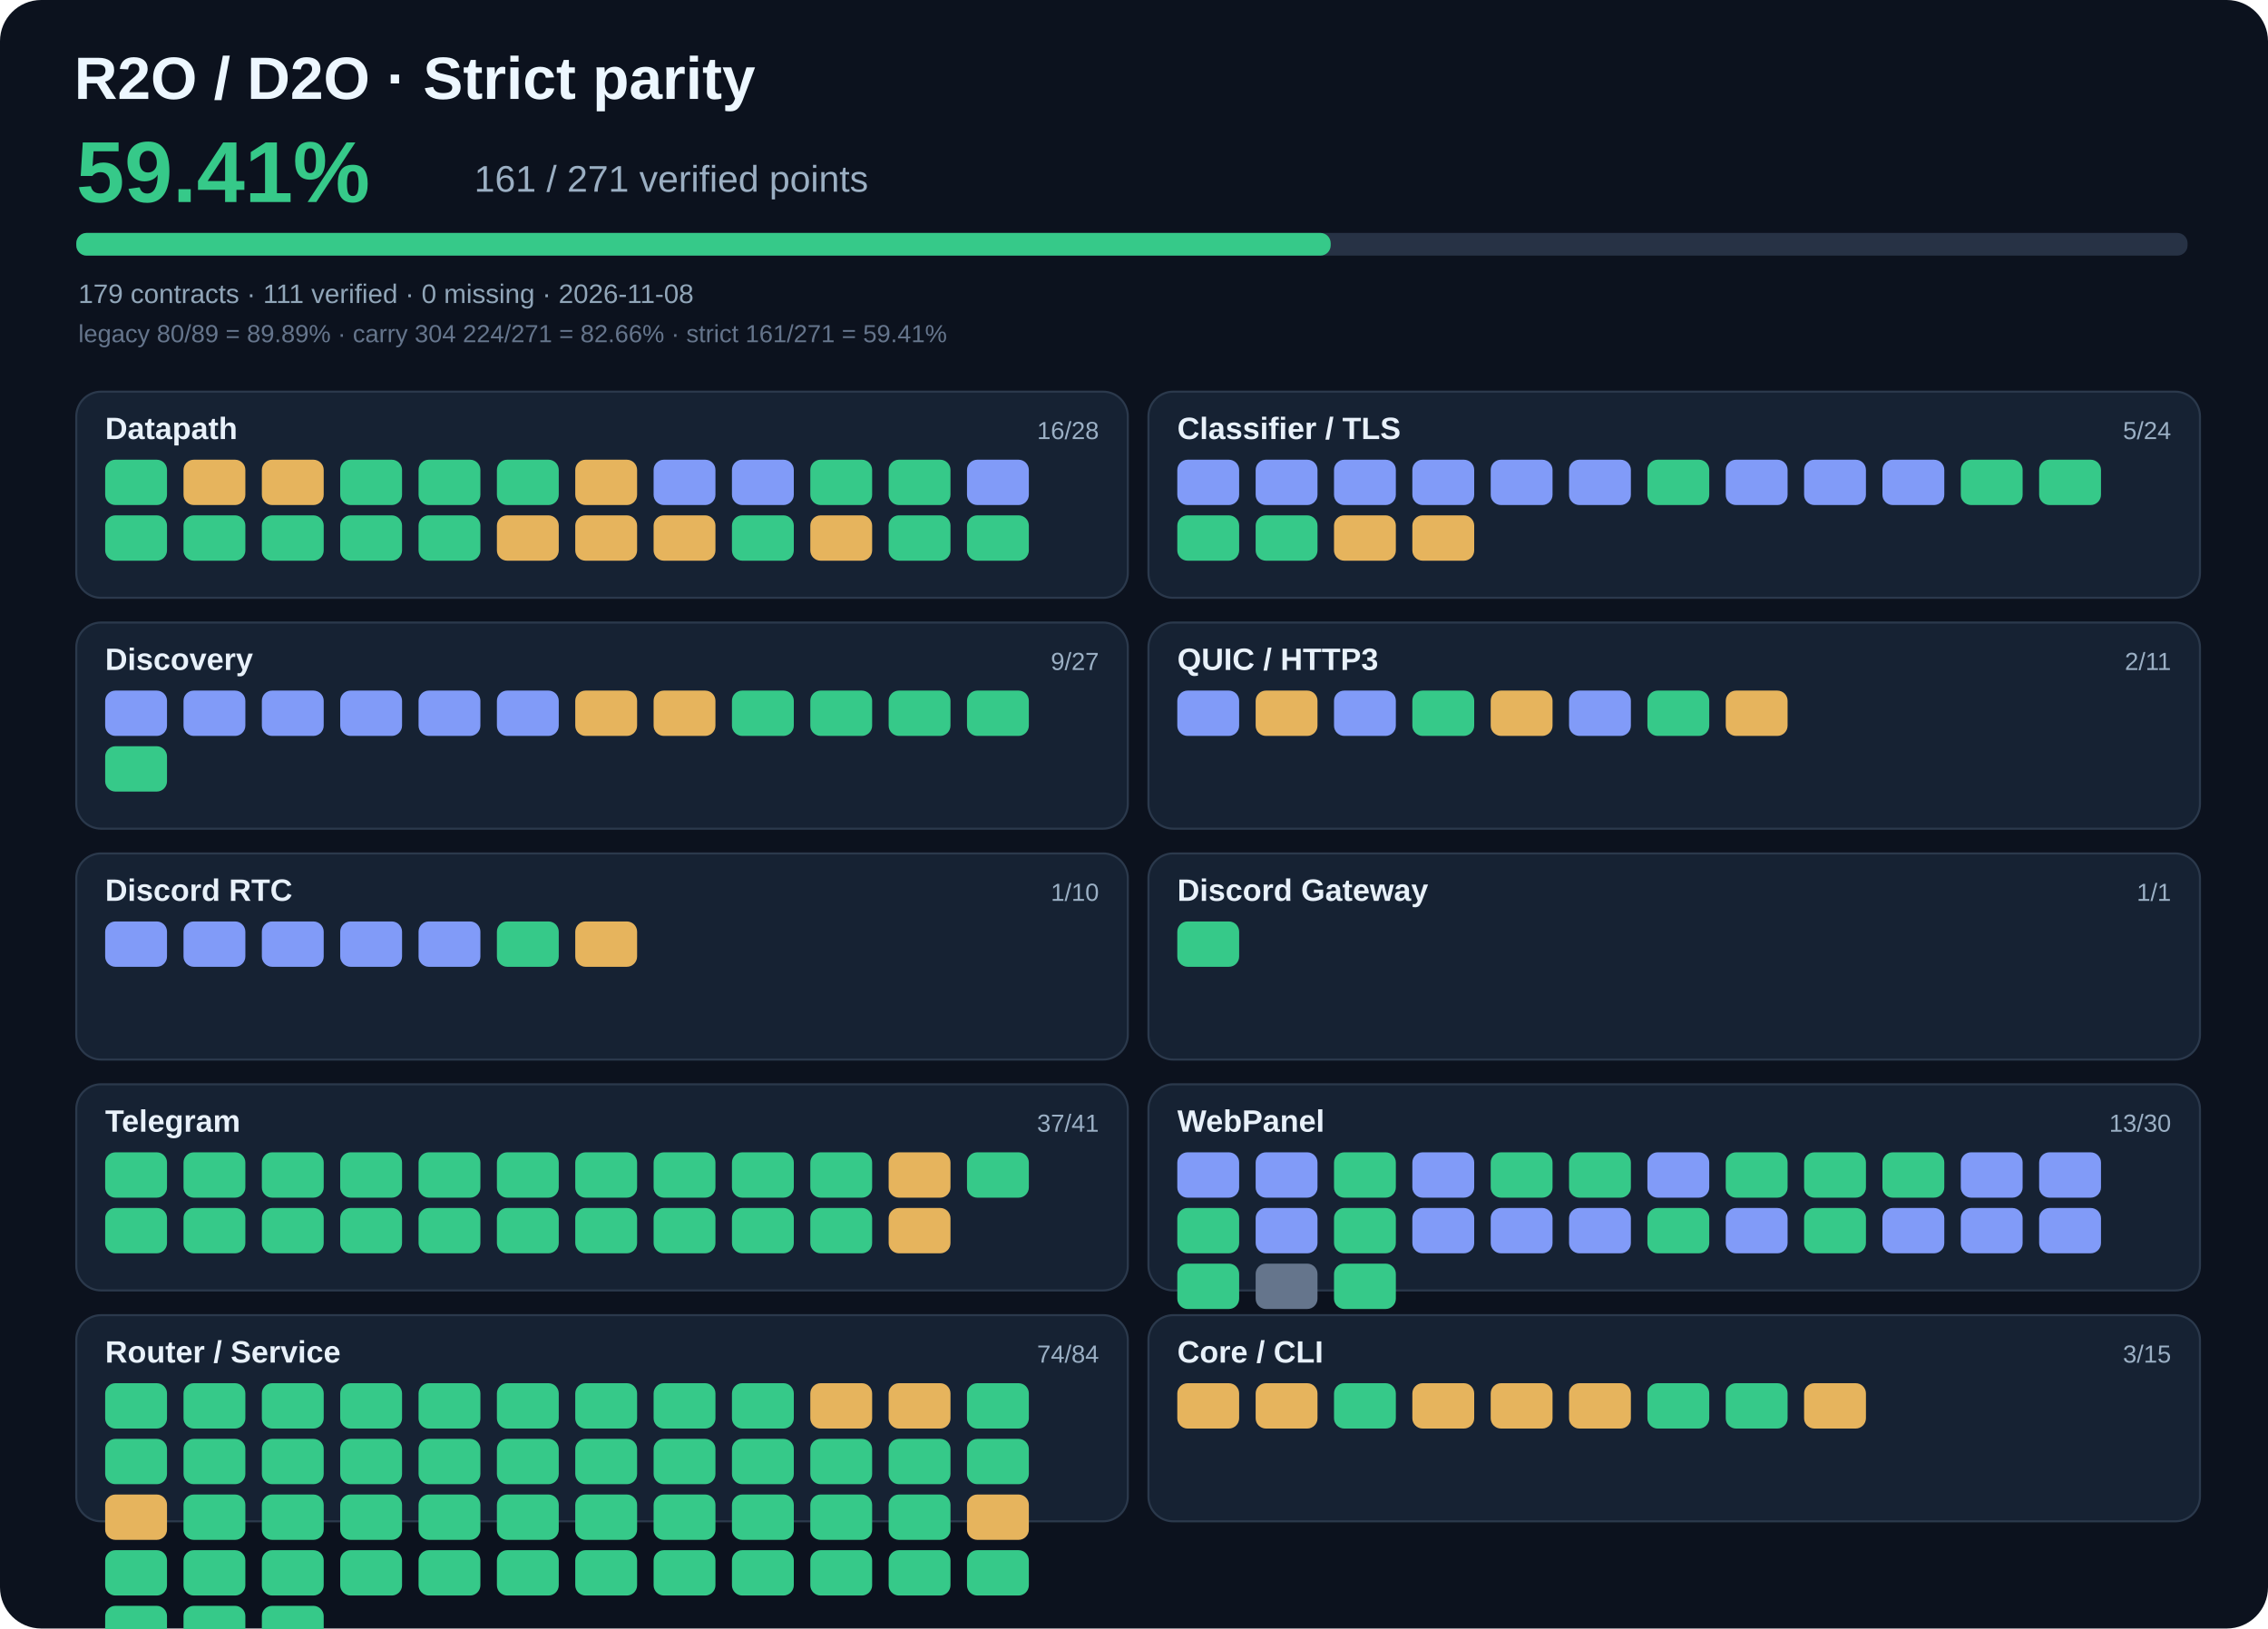
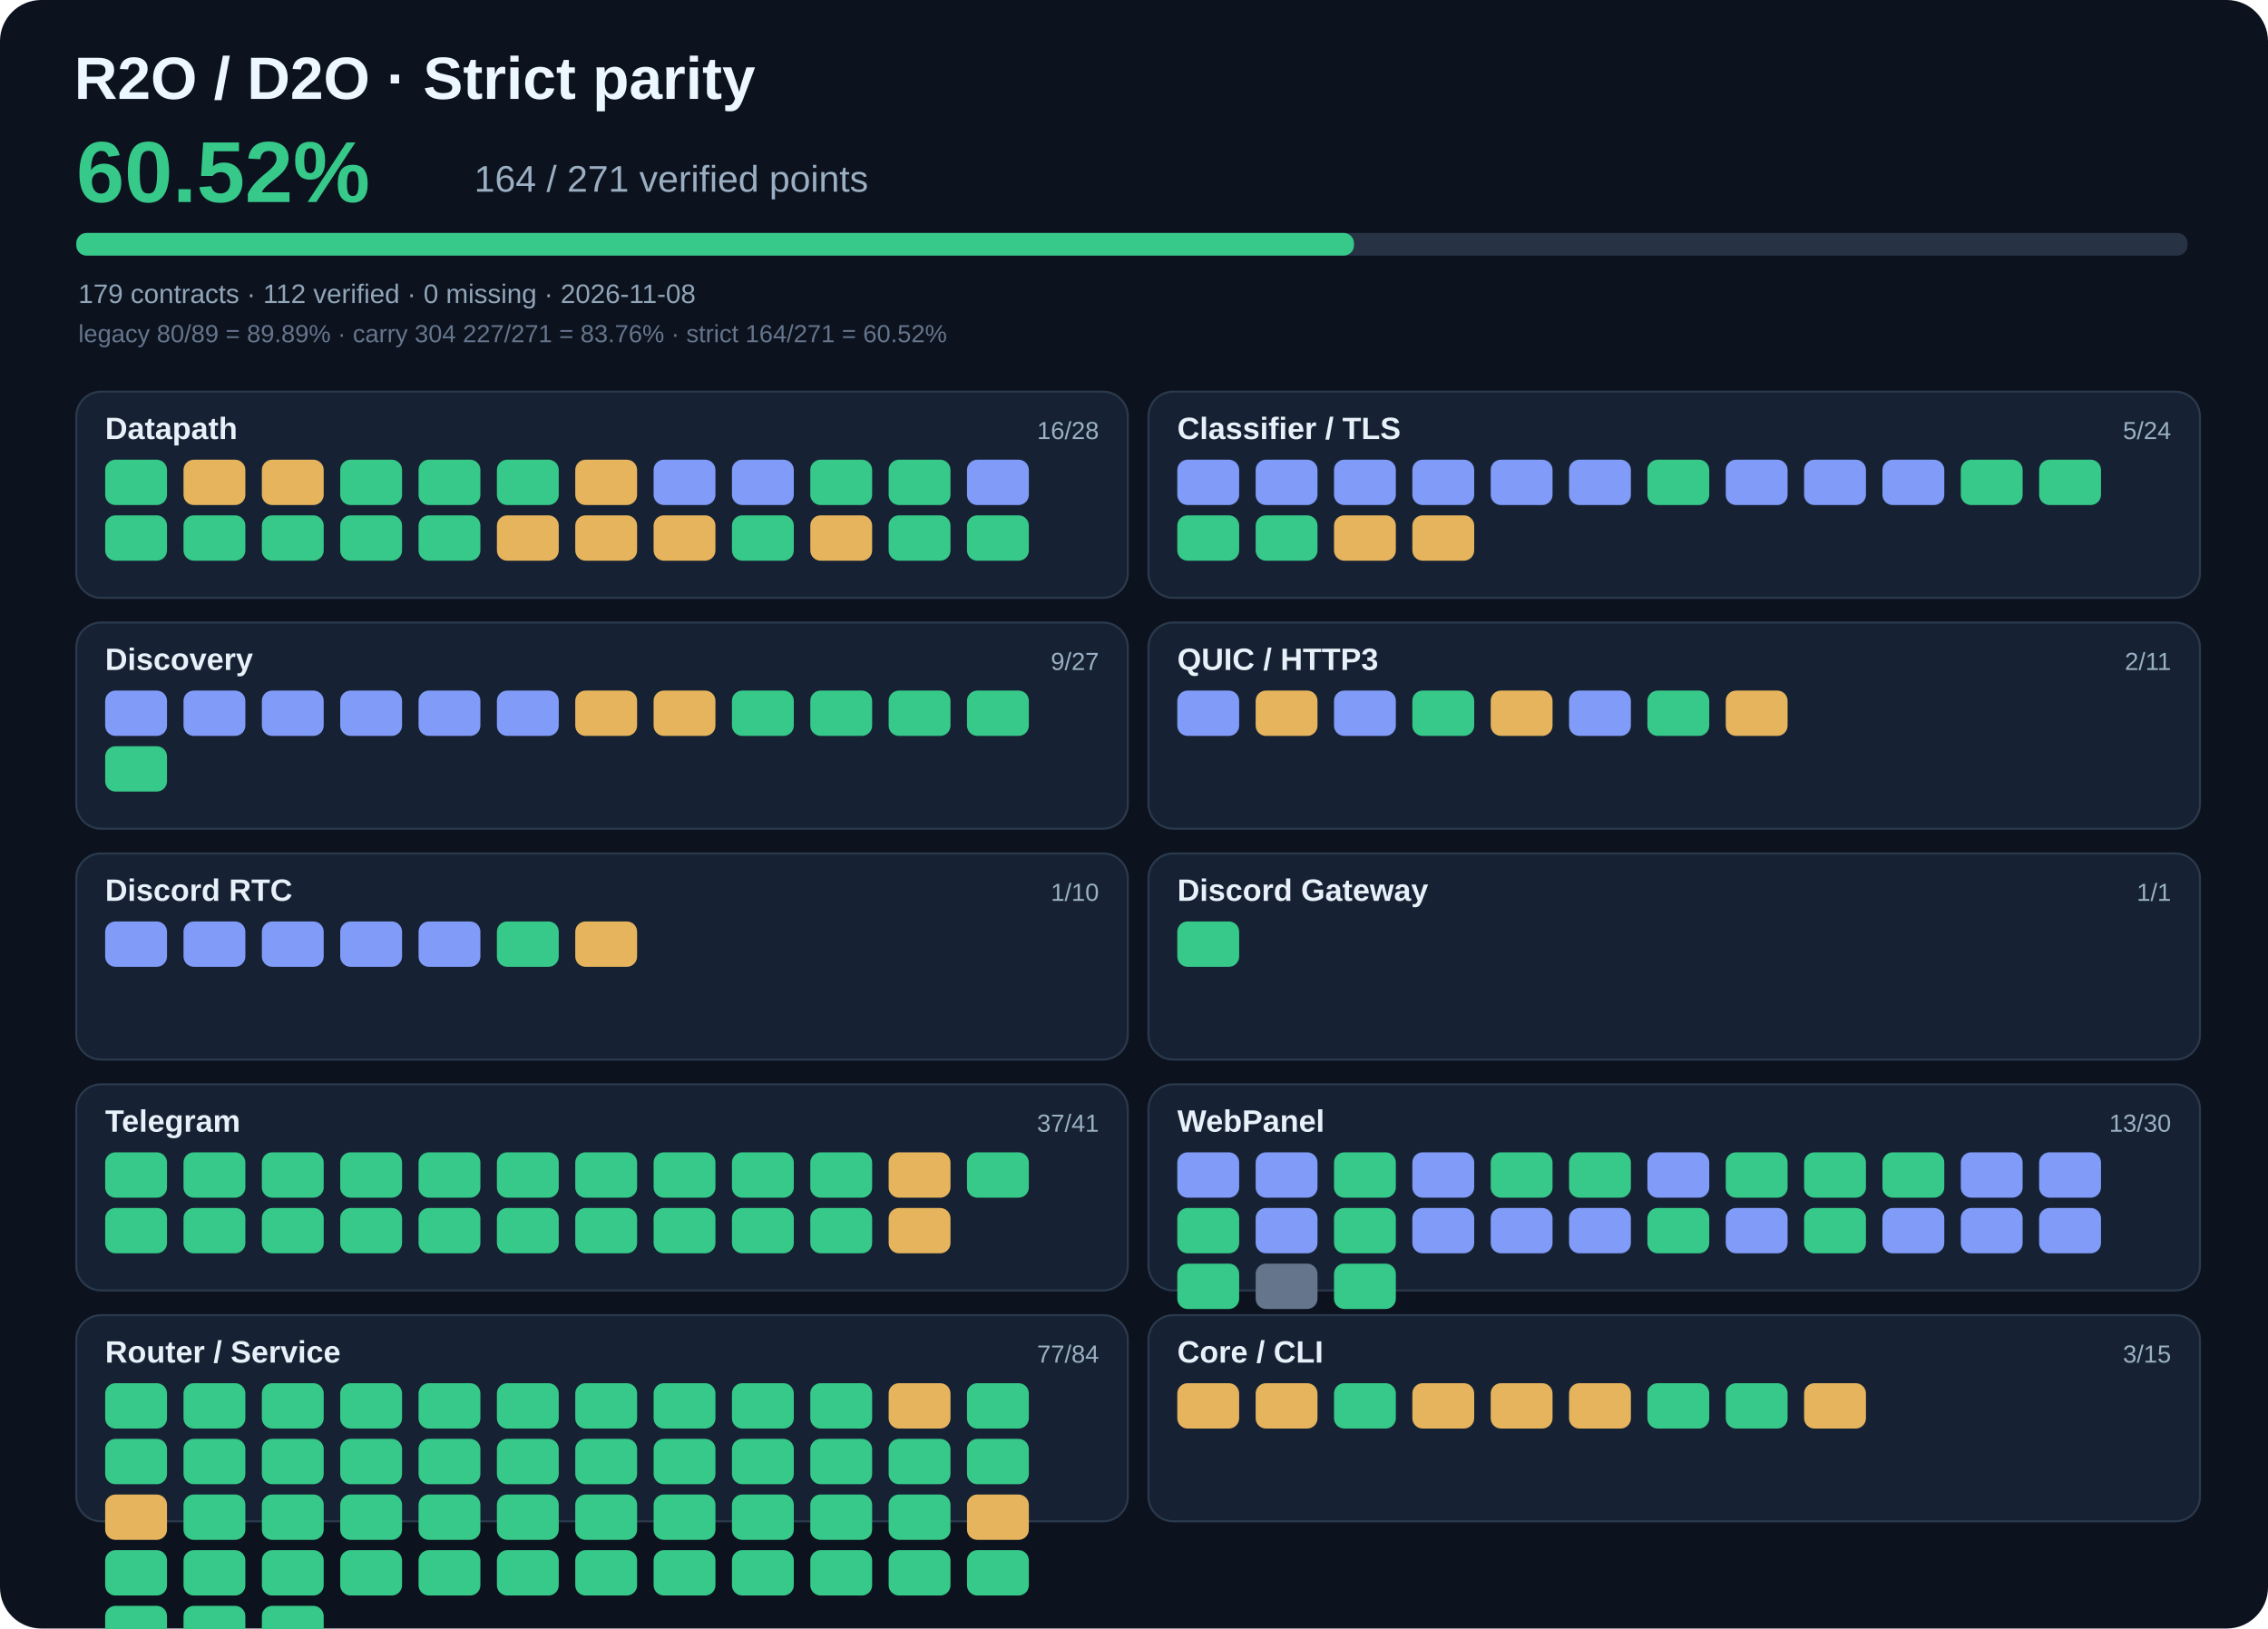
- <svg xmlns="http://www.w3.org/2000/svg" viewBox="0 0 1100 790" width="1100" height="790" role="img" aria-label="R2O strict parity 59.41%">
+ <svg xmlns="http://www.w3.org/2000/svg" viewBox="0 0 1100 790" width="1100" height="790" role="img" aria-label="R2O strict parity 60.52%">
  <rect width="1100" height="790" rx="20" fill="#0c121e" />
  <text x="36" y="48" fill="#edf7ff" font-family="Arial,sans-serif" font-size="29" font-weight="700">R2O / D2O · Strict parity</text>
-   <text x="37" y="98" fill="#36c989" font-family="Arial,sans-serif" font-size="42" font-weight="700">59.41%</text>
-   <text x="230" y="93" fill="#9bafc3" font-family="Arial,sans-serif" font-size="18">161 / 271 verified points</text>
+   <text x="37" y="98" fill="#36c989" font-family="Arial,sans-serif" font-size="42" font-weight="700">60.52%</text>
+   <text x="230" y="93" fill="#9bafc3" font-family="Arial,sans-serif" font-size="18">164 / 271 verified points</text>
  <rect x="37" y="113" width="1024" height="11" rx="5" fill="#273245" />
-   <rect x="37" y="113" width="608.4" height="11" rx="5" fill="#36c989" />
-   <text x="38" y="147" fill="#90a5b8" font-family="Arial,sans-serif" font-size="13">179 contracts · 111 verified · 0 missing · 2026-11-08</text>
-   <text x="38" y="166" fill="#65758c" font-family="Arial,sans-serif" font-size="12">legacy 80/89 = 89.89% · carry 304 224/271 = 82.66% · strict 161/271 = 59.41%</text>
+   <rect x="37" y="113" width="619.7" height="11" rx="5" fill="#36c989" />
+   <text x="38" y="147" fill="#90a5b8" font-family="Arial,sans-serif" font-size="13">179 contracts · 112 verified · 0 missing · 2026-11-08</text>
+   <text x="38" y="166" fill="#65758c" font-family="Arial,sans-serif" font-size="12">legacy 80/89 = 89.89% · carry 304 227/271 = 83.76% · strict 164/271 = 60.52%</text>
  <rect x="37" y="190" width="510" height="100" rx="12" fill="#162233" stroke="#2b394c" />
  <text x="51" y="213" fill="#e8f1fa" font-family="Arial,sans-serif" font-size="15" font-weight="700">Datapath</text>
  <text x="533" y="213" text-anchor="end" fill="#9bb0c5" font-family="Arial,sans-serif" font-size="12">16/28</text>
  <rect x="51" y="223" width="30" height="22" rx="5" fill="#36c989" />
  <rect x="89" y="223" width="30" height="22" rx="5" fill="#e6b45d" />
  <rect x="127" y="223" width="30" height="22" rx="5" fill="#e6b45d" />
  <rect x="165" y="223" width="30" height="22" rx="5" fill="#36c989" />
  <rect x="203" y="223" width="30" height="22" rx="5" fill="#36c989" />
  <rect x="241" y="223" width="30" height="22" rx="5" fill="#36c989" />
  <rect x="279" y="223" width="30" height="22" rx="5" fill="#e6b45d" />
  <rect x="317" y="223" width="30" height="22" rx="5" fill="#819bf8" />
  <rect x="355" y="223" width="30" height="22" rx="5" fill="#819bf8" />
  <rect x="393" y="223" width="30" height="22" rx="5" fill="#36c989" />
  <rect x="431" y="223" width="30" height="22" rx="5" fill="#36c989" />
  <rect x="469" y="223" width="30" height="22" rx="5" fill="#819bf8" />
  <rect x="51" y="250" width="30" height="22" rx="5" fill="#36c989" />
  <rect x="89" y="250" width="30" height="22" rx="5" fill="#36c989" />
  <rect x="127" y="250" width="30" height="22" rx="5" fill="#36c989" />
  <rect x="165" y="250" width="30" height="22" rx="5" fill="#36c989" />
  <rect x="203" y="250" width="30" height="22" rx="5" fill="#36c989" />
  <rect x="241" y="250" width="30" height="22" rx="5" fill="#e6b45d" />
  <rect x="279" y="250" width="30" height="22" rx="5" fill="#e6b45d" />
  <rect x="317" y="250" width="30" height="22" rx="5" fill="#e6b45d" />
  <rect x="355" y="250" width="30" height="22" rx="5" fill="#36c989" />
  <rect x="393" y="250" width="30" height="22" rx="5" fill="#e6b45d" />
  <rect x="431" y="250" width="30" height="22" rx="5" fill="#36c989" />
  <rect x="469" y="250" width="30" height="22" rx="5" fill="#36c989" />
  <rect x="557" y="190" width="510" height="100" rx="12" fill="#162233" stroke="#2b394c" />
  <text x="571" y="213" fill="#e8f1fa" font-family="Arial,sans-serif" font-size="15" font-weight="700">Classifier / TLS</text>
  <text x="1053" y="213" text-anchor="end" fill="#9bb0c5" font-family="Arial,sans-serif" font-size="12">5/24</text>
  <rect x="571" y="223" width="30" height="22" rx="5" fill="#819bf8" />
  <rect x="609" y="223" width="30" height="22" rx="5" fill="#819bf8" />
  <rect x="647" y="223" width="30" height="22" rx="5" fill="#819bf8" />
  <rect x="685" y="223" width="30" height="22" rx="5" fill="#819bf8" />
  <rect x="723" y="223" width="30" height="22" rx="5" fill="#819bf8" />
  <rect x="761" y="223" width="30" height="22" rx="5" fill="#819bf8" />
  <rect x="799" y="223" width="30" height="22" rx="5" fill="#36c989" />
  <rect x="837" y="223" width="30" height="22" rx="5" fill="#819bf8" />
  <rect x="875" y="223" width="30" height="22" rx="5" fill="#819bf8" />
  <rect x="913" y="223" width="30" height="22" rx="5" fill="#819bf8" />
  <rect x="951" y="223" width="30" height="22" rx="5" fill="#36c989" />
  <rect x="989" y="223" width="30" height="22" rx="5" fill="#36c989" />
  <rect x="571" y="250" width="30" height="22" rx="5" fill="#36c989" />
  <rect x="609" y="250" width="30" height="22" rx="5" fill="#36c989" />
  <rect x="647" y="250" width="30" height="22" rx="5" fill="#e6b45d" />
  <rect x="685" y="250" width="30" height="22" rx="5" fill="#e6b45d" />
  <rect x="37" y="302" width="510" height="100" rx="12" fill="#162233" stroke="#2b394c" />
  <text x="51" y="325" fill="#e8f1fa" font-family="Arial,sans-serif" font-size="15" font-weight="700">Discovery</text>
  <text x="533" y="325" text-anchor="end" fill="#9bb0c5" font-family="Arial,sans-serif" font-size="12">9/27</text>
  <rect x="51" y="335" width="30" height="22" rx="5" fill="#819bf8" />
  <rect x="89" y="335" width="30" height="22" rx="5" fill="#819bf8" />
  <rect x="127" y="335" width="30" height="22" rx="5" fill="#819bf8" />
  <rect x="165" y="335" width="30" height="22" rx="5" fill="#819bf8" />
  <rect x="203" y="335" width="30" height="22" rx="5" fill="#819bf8" />
  <rect x="241" y="335" width="30" height="22" rx="5" fill="#819bf8" />
  <rect x="279" y="335" width="30" height="22" rx="5" fill="#e6b45d" />
  <rect x="317" y="335" width="30" height="22" rx="5" fill="#e6b45d" />
  <rect x="355" y="335" width="30" height="22" rx="5" fill="#36c989" />
  <rect x="393" y="335" width="30" height="22" rx="5" fill="#36c989" />
  <rect x="431" y="335" width="30" height="22" rx="5" fill="#36c989" />
  <rect x="469" y="335" width="30" height="22" rx="5" fill="#36c989" />
  <rect x="51" y="362" width="30" height="22" rx="5" fill="#36c989" />
  <rect x="557" y="302" width="510" height="100" rx="12" fill="#162233" stroke="#2b394c" />
  <text x="571" y="325" fill="#e8f1fa" font-family="Arial,sans-serif" font-size="15" font-weight="700">QUIC / HTTP3</text>
  <text x="1053" y="325" text-anchor="end" fill="#9bb0c5" font-family="Arial,sans-serif" font-size="12">2/11</text>
  <rect x="571" y="335" width="30" height="22" rx="5" fill="#819bf8" />
  <rect x="609" y="335" width="30" height="22" rx="5" fill="#e6b45d" />
  <rect x="647" y="335" width="30" height="22" rx="5" fill="#819bf8" />
  <rect x="685" y="335" width="30" height="22" rx="5" fill="#36c989" />
  <rect x="723" y="335" width="30" height="22" rx="5" fill="#e6b45d" />
  <rect x="761" y="335" width="30" height="22" rx="5" fill="#819bf8" />
  <rect x="799" y="335" width="30" height="22" rx="5" fill="#36c989" />
  <rect x="837" y="335" width="30" height="22" rx="5" fill="#e6b45d" />
  <rect x="37" y="414" width="510" height="100" rx="12" fill="#162233" stroke="#2b394c" />
  <text x="51" y="437" fill="#e8f1fa" font-family="Arial,sans-serif" font-size="15" font-weight="700">Discord RTC</text>
  <text x="533" y="437" text-anchor="end" fill="#9bb0c5" font-family="Arial,sans-serif" font-size="12">1/10</text>
  <rect x="51" y="447" width="30" height="22" rx="5" fill="#819bf8" />
  <rect x="89" y="447" width="30" height="22" rx="5" fill="#819bf8" />
  <rect x="127" y="447" width="30" height="22" rx="5" fill="#819bf8" />
  <rect x="165" y="447" width="30" height="22" rx="5" fill="#819bf8" />
  <rect x="203" y="447" width="30" height="22" rx="5" fill="#819bf8" />
  <rect x="241" y="447" width="30" height="22" rx="5" fill="#36c989" />
  <rect x="279" y="447" width="30" height="22" rx="5" fill="#e6b45d" />
  <rect x="557" y="414" width="510" height="100" rx="12" fill="#162233" stroke="#2b394c" />
  <text x="571" y="437" fill="#e8f1fa" font-family="Arial,sans-serif" font-size="15" font-weight="700">Discord Gateway</text>
  <text x="1053" y="437" text-anchor="end" fill="#9bb0c5" font-family="Arial,sans-serif" font-size="12">1/1</text>
  <rect x="571" y="447" width="30" height="22" rx="5" fill="#36c989" />
  <rect x="37" y="526" width="510" height="100" rx="12" fill="#162233" stroke="#2b394c" />
  <text x="51" y="549" fill="#e8f1fa" font-family="Arial,sans-serif" font-size="15" font-weight="700">Telegram</text>
  <text x="533" y="549" text-anchor="end" fill="#9bb0c5" font-family="Arial,sans-serif" font-size="12">37/41</text>
  <rect x="51" y="559" width="30" height="22" rx="5" fill="#36c989" />
  <rect x="89" y="559" width="30" height="22" rx="5" fill="#36c989" />
  <rect x="127" y="559" width="30" height="22" rx="5" fill="#36c989" />
  <rect x="165" y="559" width="30" height="22" rx="5" fill="#36c989" />
  <rect x="203" y="559" width="30" height="22" rx="5" fill="#36c989" />
  <rect x="241" y="559" width="30" height="22" rx="5" fill="#36c989" />
  <rect x="279" y="559" width="30" height="22" rx="5" fill="#36c989" />
  <rect x="317" y="559" width="30" height="22" rx="5" fill="#36c989" />
  <rect x="355" y="559" width="30" height="22" rx="5" fill="#36c989" />
  <rect x="393" y="559" width="30" height="22" rx="5" fill="#36c989" />
  <rect x="431" y="559" width="30" height="22" rx="5" fill="#e6b45d" />
  <rect x="469" y="559" width="30" height="22" rx="5" fill="#36c989" />
  <rect x="51" y="586" width="30" height="22" rx="5" fill="#36c989" />
  <rect x="89" y="586" width="30" height="22" rx="5" fill="#36c989" />
  <rect x="127" y="586" width="30" height="22" rx="5" fill="#36c989" />
  <rect x="165" y="586" width="30" height="22" rx="5" fill="#36c989" />
  <rect x="203" y="586" width="30" height="22" rx="5" fill="#36c989" />
  <rect x="241" y="586" width="30" height="22" rx="5" fill="#36c989" />
  <rect x="279" y="586" width="30" height="22" rx="5" fill="#36c989" />
  <rect x="317" y="586" width="30" height="22" rx="5" fill="#36c989" />
  <rect x="355" y="586" width="30" height="22" rx="5" fill="#36c989" />
  <rect x="393" y="586" width="30" height="22" rx="5" fill="#36c989" />
  <rect x="431" y="586" width="30" height="22" rx="5" fill="#e6b45d" />
  <rect x="557" y="526" width="510" height="100" rx="12" fill="#162233" stroke="#2b394c" />
  <text x="571" y="549" fill="#e8f1fa" font-family="Arial,sans-serif" font-size="15" font-weight="700">WebPanel</text>
  <text x="1053" y="549" text-anchor="end" fill="#9bb0c5" font-family="Arial,sans-serif" font-size="12">13/30</text>
  <rect x="571" y="559" width="30" height="22" rx="5" fill="#819bf8" />
  <rect x="609" y="559" width="30" height="22" rx="5" fill="#819bf8" />
  <rect x="647" y="559" width="30" height="22" rx="5" fill="#36c989" />
  <rect x="685" y="559" width="30" height="22" rx="5" fill="#819bf8" />
  <rect x="723" y="559" width="30" height="22" rx="5" fill="#36c989" />
  <rect x="761" y="559" width="30" height="22" rx="5" fill="#36c989" />
  <rect x="799" y="559" width="30" height="22" rx="5" fill="#819bf8" />
  <rect x="837" y="559" width="30" height="22" rx="5" fill="#36c989" />
  <rect x="875" y="559" width="30" height="22" rx="5" fill="#36c989" />
  <rect x="913" y="559" width="30" height="22" rx="5" fill="#36c989" />
  <rect x="951" y="559" width="30" height="22" rx="5" fill="#819bf8" />
  <rect x="989" y="559" width="30" height="22" rx="5" fill="#819bf8" />
  <rect x="571" y="586" width="30" height="22" rx="5" fill="#36c989" />
  <rect x="609" y="586" width="30" height="22" rx="5" fill="#819bf8" />
  <rect x="647" y="586" width="30" height="22" rx="5" fill="#36c989" />
  <rect x="685" y="586" width="30" height="22" rx="5" fill="#819bf8" />
  <rect x="723" y="586" width="30" height="22" rx="5" fill="#819bf8" />
  <rect x="761" y="586" width="30" height="22" rx="5" fill="#819bf8" />
  <rect x="799" y="586" width="30" height="22" rx="5" fill="#36c989" />
  <rect x="837" y="586" width="30" height="22" rx="5" fill="#819bf8" />
  <rect x="875" y="586" width="30" height="22" rx="5" fill="#36c989" />
  <rect x="913" y="586" width="30" height="22" rx="5" fill="#819bf8" />
  <rect x="951" y="586" width="30" height="22" rx="5" fill="#819bf8" />
  <rect x="989" y="586" width="30" height="22" rx="5" fill="#819bf8" />
  <rect x="571" y="613" width="30" height="22" rx="5" fill="#36c989" />
  <rect x="609" y="613" width="30" height="22" rx="5" fill="#65758c" />
  <rect x="647" y="613" width="30" height="22" rx="5" fill="#36c989" />
  <rect x="37" y="638" width="510" height="100" rx="12" fill="#162233" stroke="#2b394c" />
  <text x="51" y="661" fill="#e8f1fa" font-family="Arial,sans-serif" font-size="15" font-weight="700">Router / Service</text>
-   <text x="533" y="661" text-anchor="end" fill="#9bb0c5" font-family="Arial,sans-serif" font-size="12">74/84</text>
+   <text x="533" y="661" text-anchor="end" fill="#9bb0c5" font-family="Arial,sans-serif" font-size="12">77/84</text>
  <rect x="51" y="671" width="30" height="22" rx="5" fill="#36c989" />
  <rect x="89" y="671" width="30" height="22" rx="5" fill="#36c989" />
  <rect x="127" y="671" width="30" height="22" rx="5" fill="#36c989" />
  <rect x="165" y="671" width="30" height="22" rx="5" fill="#36c989" />
  <rect x="203" y="671" width="30" height="22" rx="5" fill="#36c989" />
  <rect x="241" y="671" width="30" height="22" rx="5" fill="#36c989" />
  <rect x="279" y="671" width="30" height="22" rx="5" fill="#36c989" />
  <rect x="317" y="671" width="30" height="22" rx="5" fill="#36c989" />
  <rect x="355" y="671" width="30" height="22" rx="5" fill="#36c989" />
-   <rect x="393" y="671" width="30" height="22" rx="5" fill="#e6b45d" />
+   <rect x="393" y="671" width="30" height="22" rx="5" fill="#36c989" />
  <rect x="431" y="671" width="30" height="22" rx="5" fill="#e6b45d" />
  <rect x="469" y="671" width="30" height="22" rx="5" fill="#36c989" />
  <rect x="51" y="698" width="30" height="22" rx="5" fill="#36c989" />
  <rect x="89" y="698" width="30" height="22" rx="5" fill="#36c989" />
  <rect x="127" y="698" width="30" height="22" rx="5" fill="#36c989" />
  <rect x="165" y="698" width="30" height="22" rx="5" fill="#36c989" />
  <rect x="203" y="698" width="30" height="22" rx="5" fill="#36c989" />
  <rect x="241" y="698" width="30" height="22" rx="5" fill="#36c989" />
  <rect x="279" y="698" width="30" height="22" rx="5" fill="#36c989" />
  <rect x="317" y="698" width="30" height="22" rx="5" fill="#36c989" />
  <rect x="355" y="698" width="30" height="22" rx="5" fill="#36c989" />
  <rect x="393" y="698" width="30" height="22" rx="5" fill="#36c989" />
  <rect x="431" y="698" width="30" height="22" rx="5" fill="#36c989" />
  <rect x="469" y="698" width="30" height="22" rx="5" fill="#36c989" />
  <rect x="51" y="725" width="30" height="22" rx="5" fill="#e6b45d" />
  <rect x="89" y="725" width="30" height="22" rx="5" fill="#36c989" />
  <rect x="127" y="725" width="30" height="22" rx="5" fill="#36c989" />
  <rect x="165" y="725" width="30" height="22" rx="5" fill="#36c989" />
  <rect x="203" y="725" width="30" height="22" rx="5" fill="#36c989" />
  <rect x="241" y="725" width="30" height="22" rx="5" fill="#36c989" />
  <rect x="279" y="725" width="30" height="22" rx="5" fill="#36c989" />
  <rect x="317" y="725" width="30" height="22" rx="5" fill="#36c989" />
  <rect x="355" y="725" width="30" height="22" rx="5" fill="#36c989" />
  <rect x="393" y="725" width="30" height="22" rx="5" fill="#36c989" />
  <rect x="431" y="725" width="30" height="22" rx="5" fill="#36c989" />
  <rect x="469" y="725" width="30" height="22" rx="5" fill="#e6b45d" />
  <rect x="51" y="752" width="30" height="22" rx="5" fill="#36c989" />
  <rect x="89" y="752" width="30" height="22" rx="5" fill="#36c989" />
  <rect x="127" y="752" width="30" height="22" rx="5" fill="#36c989" />
  <rect x="165" y="752" width="30" height="22" rx="5" fill="#36c989" />
  <rect x="203" y="752" width="30" height="22" rx="5" fill="#36c989" />
  <rect x="241" y="752" width="30" height="22" rx="5" fill="#36c989" />
  <rect x="279" y="752" width="30" height="22" rx="5" fill="#36c989" />
  <rect x="317" y="752" width="30" height="22" rx="5" fill="#36c989" />
  <rect x="355" y="752" width="30" height="22" rx="5" fill="#36c989" />
  <rect x="393" y="752" width="30" height="22" rx="5" fill="#36c989" />
  <rect x="431" y="752" width="30" height="22" rx="5" fill="#36c989" />
  <rect x="469" y="752" width="30" height="22" rx="5" fill="#36c989" />
  <rect x="51" y="779" width="30" height="22" rx="5" fill="#36c989" />
  <rect x="89" y="779" width="30" height="22" rx="5" fill="#36c989" />
  <rect x="127" y="779" width="30" height="22" rx="5" fill="#36c989" />
  <rect x="557" y="638" width="510" height="100" rx="12" fill="#162233" stroke="#2b394c" />
  <text x="571" y="661" fill="#e8f1fa" font-family="Arial,sans-serif" font-size="15" font-weight="700">Core / CLI</text>
  <text x="1053" y="661" text-anchor="end" fill="#9bb0c5" font-family="Arial,sans-serif" font-size="12">3/15</text>
  <rect x="571" y="671" width="30" height="22" rx="5" fill="#e6b45d" />
  <rect x="609" y="671" width="30" height="22" rx="5" fill="#e6b45d" />
  <rect x="647" y="671" width="30" height="22" rx="5" fill="#36c989" />
  <rect x="685" y="671" width="30" height="22" rx="5" fill="#e6b45d" />
  <rect x="723" y="671" width="30" height="22" rx="5" fill="#e6b45d" />
  <rect x="761" y="671" width="30" height="22" rx="5" fill="#e6b45d" />
  <rect x="799" y="671" width="30" height="22" rx="5" fill="#36c989" />
  <rect x="837" y="671" width="30" height="22" rx="5" fill="#36c989" />
  <rect x="875" y="671" width="30" height="22" rx="5" fill="#e6b45d" />
</svg>
